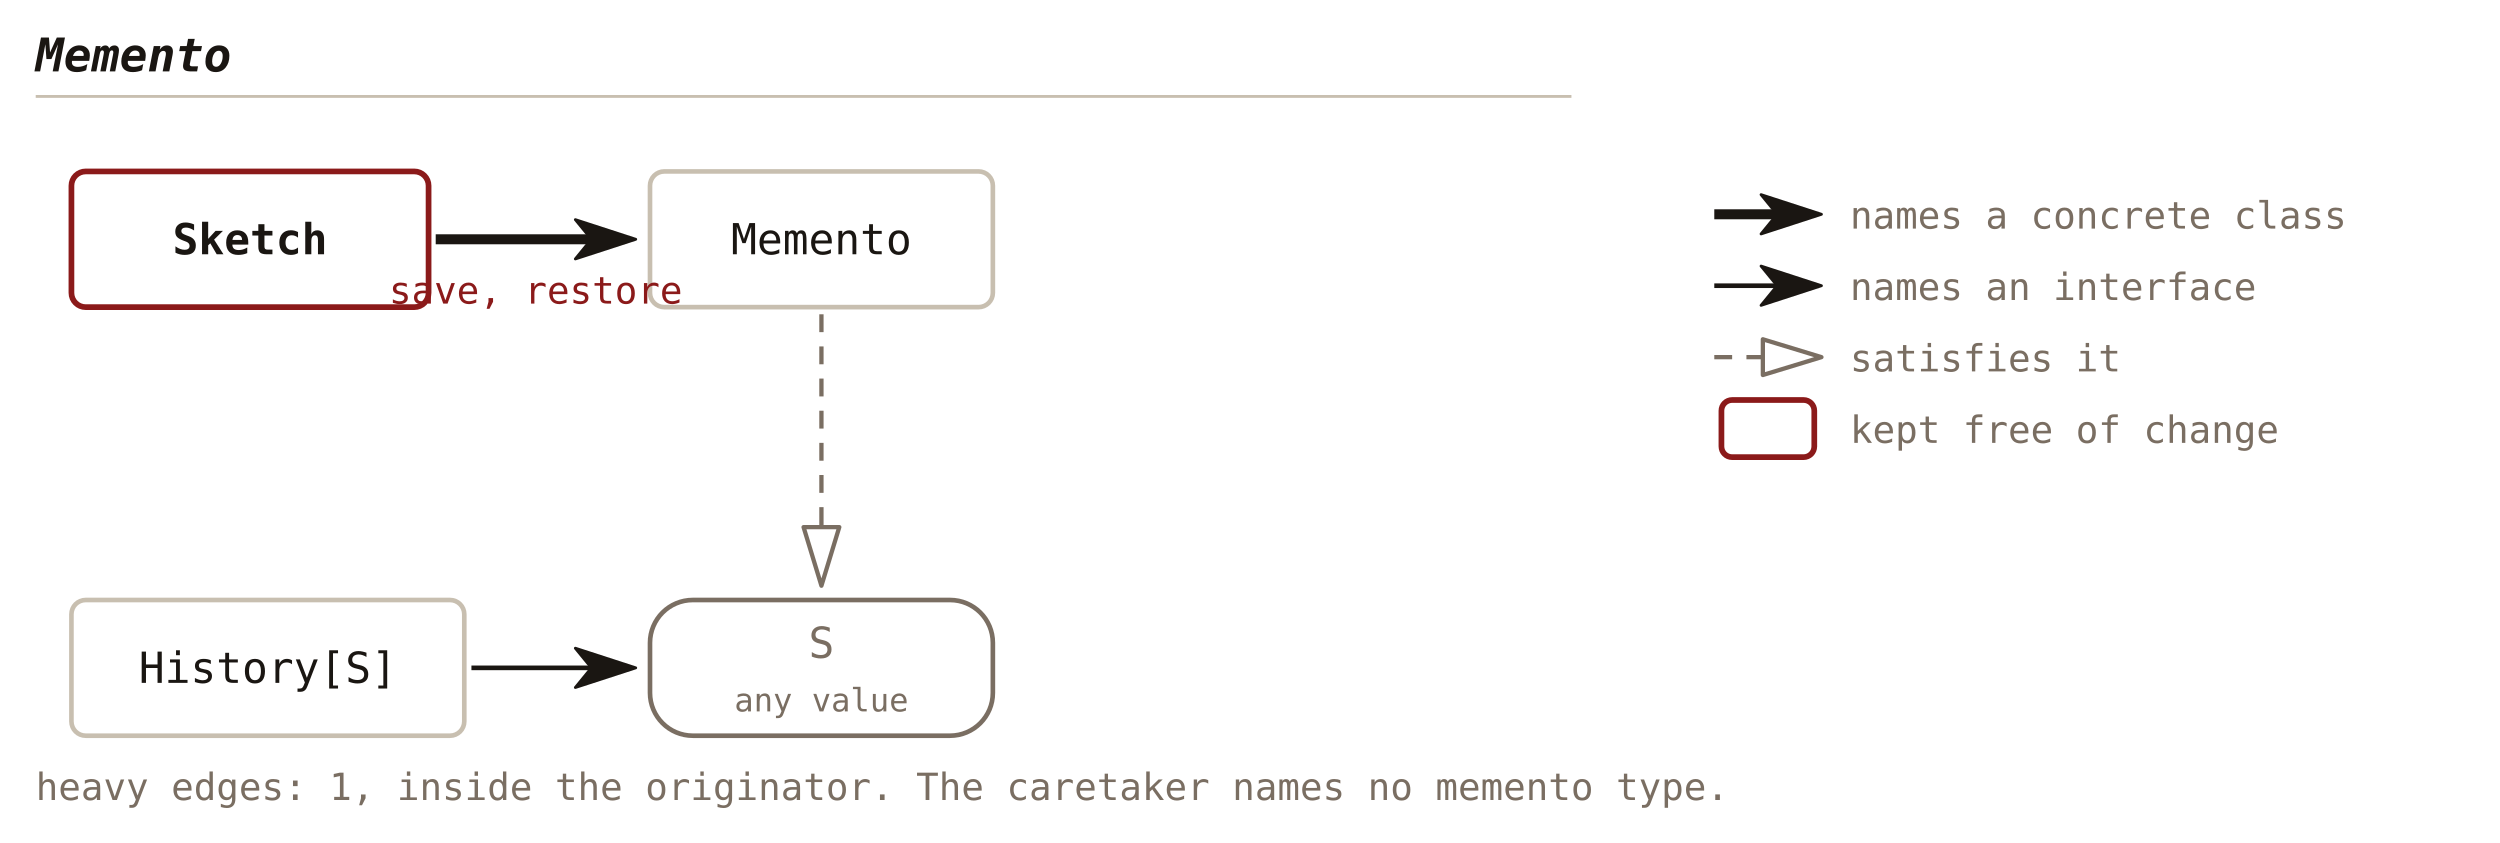
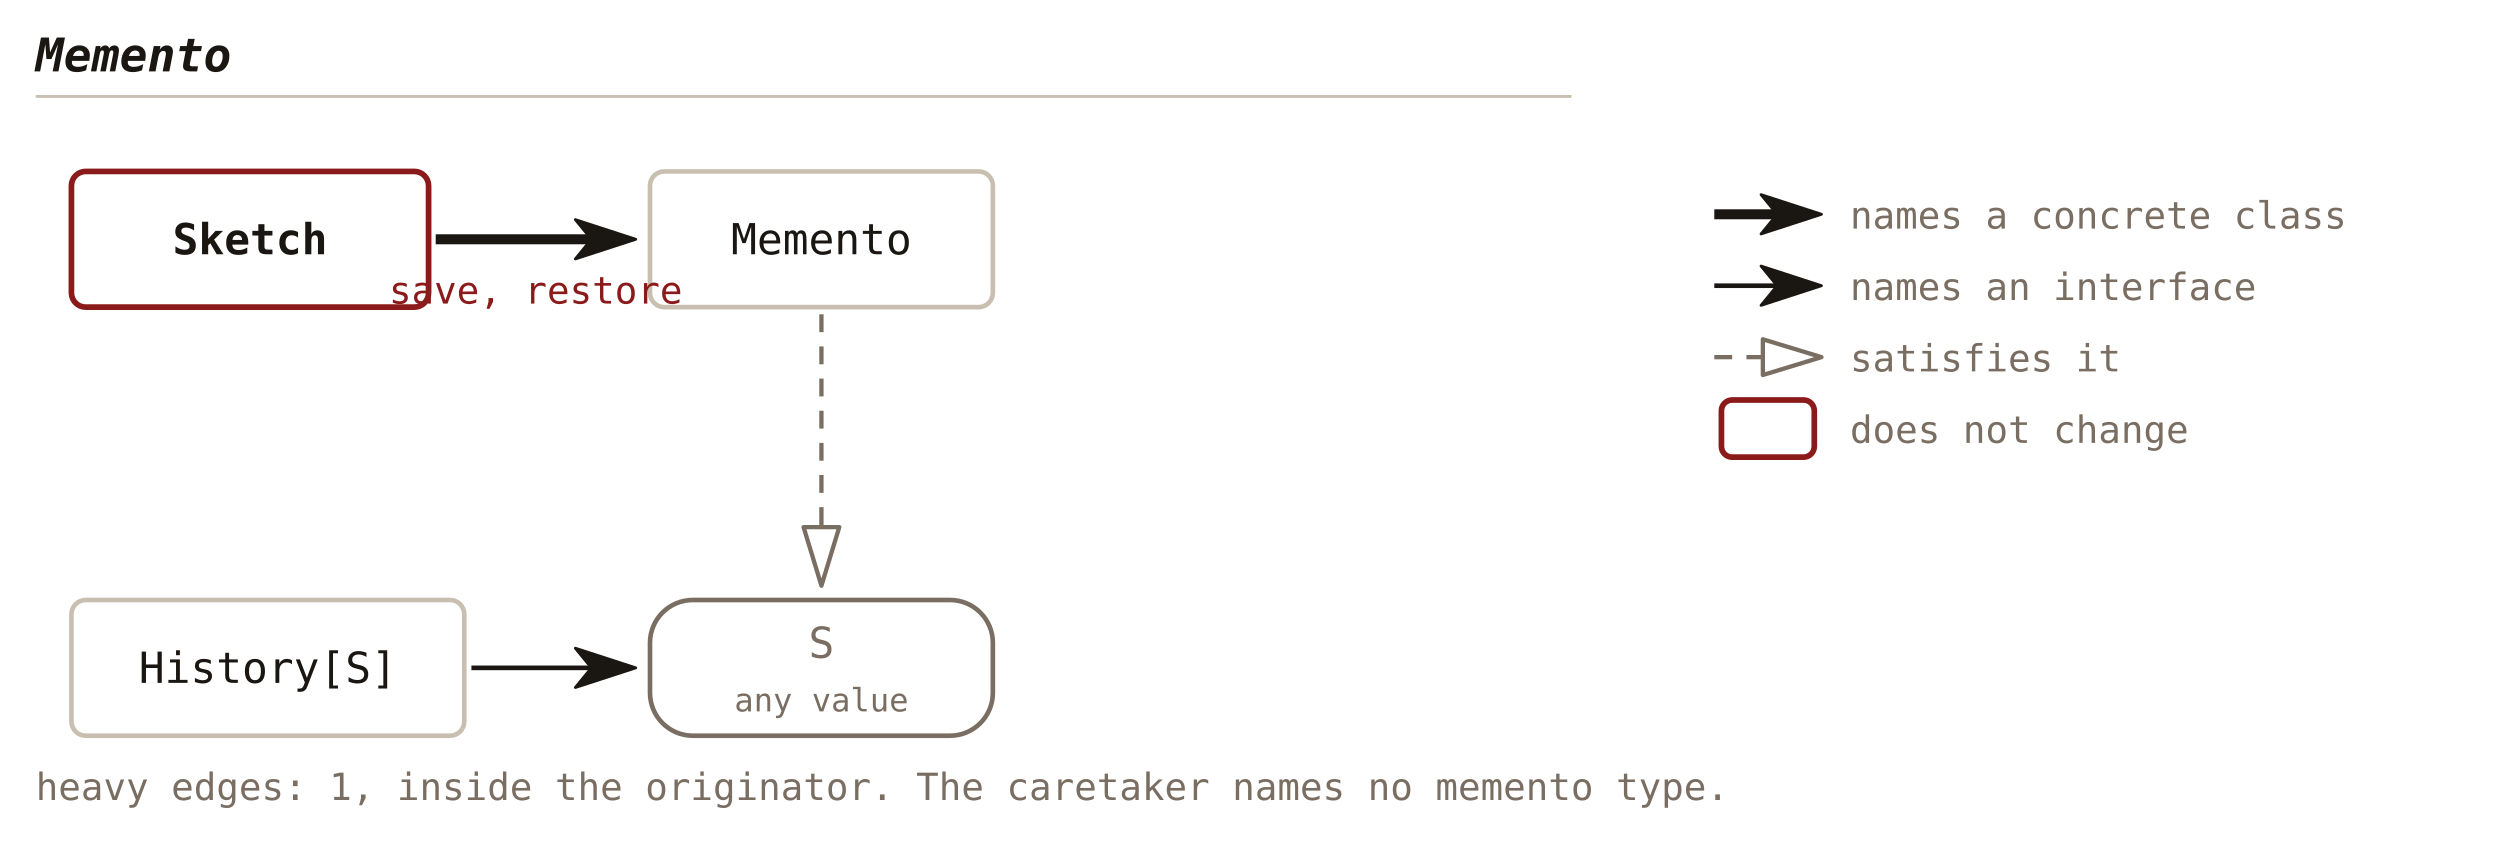
<svg xmlns="http://www.w3.org/2000/svg" viewBox="0 0 700 236" font-family="'JetBrains Mono', Consolas, monospace">
  <defs>
    <marker id="c36-solid" viewBox="0 0 18 12" refX="5" refY="6" markerWidth="18" markerHeight="12" orient="auto" markerUnits="userSpaceOnUse">
      <path d="M0.5,0.5 L17.4,6 L0.5,11.5 L5,6 Z" fill="#1a1612" stroke="#1a1612" stroke-width="0.8" stroke-linejoin="round" />
    </marker>
    <marker id="c36-hollow" viewBox="0 0 18 12" refX="1" refY="6" markerWidth="18" markerHeight="12" orient="auto" markerUnits="userSpaceOnUse">
      <path d="M1,1 L17.4,6 L1,11 Z" fill="none" stroke="#1a1612" stroke-width="1.2" stroke-linejoin="round" />
    </marker>
    <marker id="c36-hollow-muted" viewBox="0 0 18 12" refX="1" refY="6" markerWidth="18" markerHeight="12" orient="auto" markerUnits="userSpaceOnUse">
      <path d="M1,1 L17.4,6 L1,11 Z" fill="none" stroke="#7a6e62" stroke-width="1.2" stroke-linejoin="round" />
    </marker>
  </defs>
  <text x="10" y="20" font-size="13" font-weight="bold" font-style="italic" fill="#1a1612" text-anchor="start">Memento</text>
  <line x1="10" y1="27" x2="440" y2="27" stroke="#c8bfb0" stroke-width="0.8" />
  <rect x="20" y="48" width="100" height="38" fill="none" stroke="#8b1a1a" stroke-width="1.6" rx="4" />
  <text x="70.0" y="71.2" font-size="12" font-weight="bold" fill="#1a1612" text-anchor="middle">Sketch</text>
  <rect x="182" y="48" width="96" height="38" fill="none" stroke="#c8bfb0" stroke-width="1.3" rx="4" />
  <text x="230.0" y="71.2" font-size="12" fill="#1a1612" text-anchor="middle">Memento</text>
  <rect x="20" y="168" width="110" height="38" fill="none" stroke="#c8bfb0" stroke-width="1.3" rx="4" />
  <text x="75.0" y="191.2" font-size="12" fill="#1a1612" text-anchor="middle">History[S]</text>
  <rect x="182" y="168" width="96" height="38" fill="none" stroke="#7a6e62" stroke-width="1.3" rx="12" />
  <text x="230.0" y="184.2" font-size="12" fill="#7a6e62" text-anchor="middle">S</text>
  <text x="230.0" y="199.2" font-size="9" fill="#7a6e62" text-anchor="middle">any value</text>
  <line x1="122.0" y1="67.0" x2="165.6" y2="67.0" stroke="#1a1612" stroke-width="2.8" marker-end="url(#c36-solid)" />
  <text x="150.0" y="85.0" font-size="10.5" fill="#8b1a1a" text-anchor="middle">save, restore</text>
  <line x1="132.0" y1="187.0" x2="165.6" y2="187.0" stroke="#1a1612" stroke-width="1.3" marker-end="url(#c36-solid)" />
  <line x1="230.0" y1="88.0" x2="230.0" y2="147.6" stroke="#7a6e62" stroke-width="1.2" stroke-dasharray="5,4" marker-end="url(#c36-hollow-muted)" />
  <text x="10" y="224" font-size="10.5" fill="#7a6e62" text-anchor="start">heavy edges: 1, inside the originator. The caretaker names no memento type.</text>
  <line class="legend" x1="480" y1="60" x2="497.6" y2="60" stroke="#1a1612" stroke-width="2.8" marker-end="url(#c36-solid)" />
  <text x="518" y="64" font-size="10.5" fill="#7a6e62" text-anchor="start">names a concrete class</text>
  <line class="legend" x1="480" y1="80" x2="497.6" y2="80" stroke="#1a1612" stroke-width="1.3" marker-end="url(#c36-solid)" />
  <text x="518" y="84" font-size="10.5" fill="#7a6e62" text-anchor="start">names an interface</text>
  <line class="legend" x1="480" y1="100" x2="493.6" y2="100" stroke="#7a6e62" stroke-width="1.2" stroke-dasharray="5,4" marker-end="url(#c36-hollow-muted)" />
  <text x="518" y="104" font-size="10.5" fill="#7a6e62" text-anchor="start">satisfies it</text>
  <rect x="482" y="112" width="26" height="16" fill="none" stroke="#8b1a1a" stroke-width="1.6" rx="3" />
-   <text x="518" y="124" font-size="10.5" fill="#7a6e62" text-anchor="start">kept free of change</text>
+   <text x="518" y="124" font-size="10.5" fill="#7a6e62" text-anchor="start">does not change</text>
</svg>
